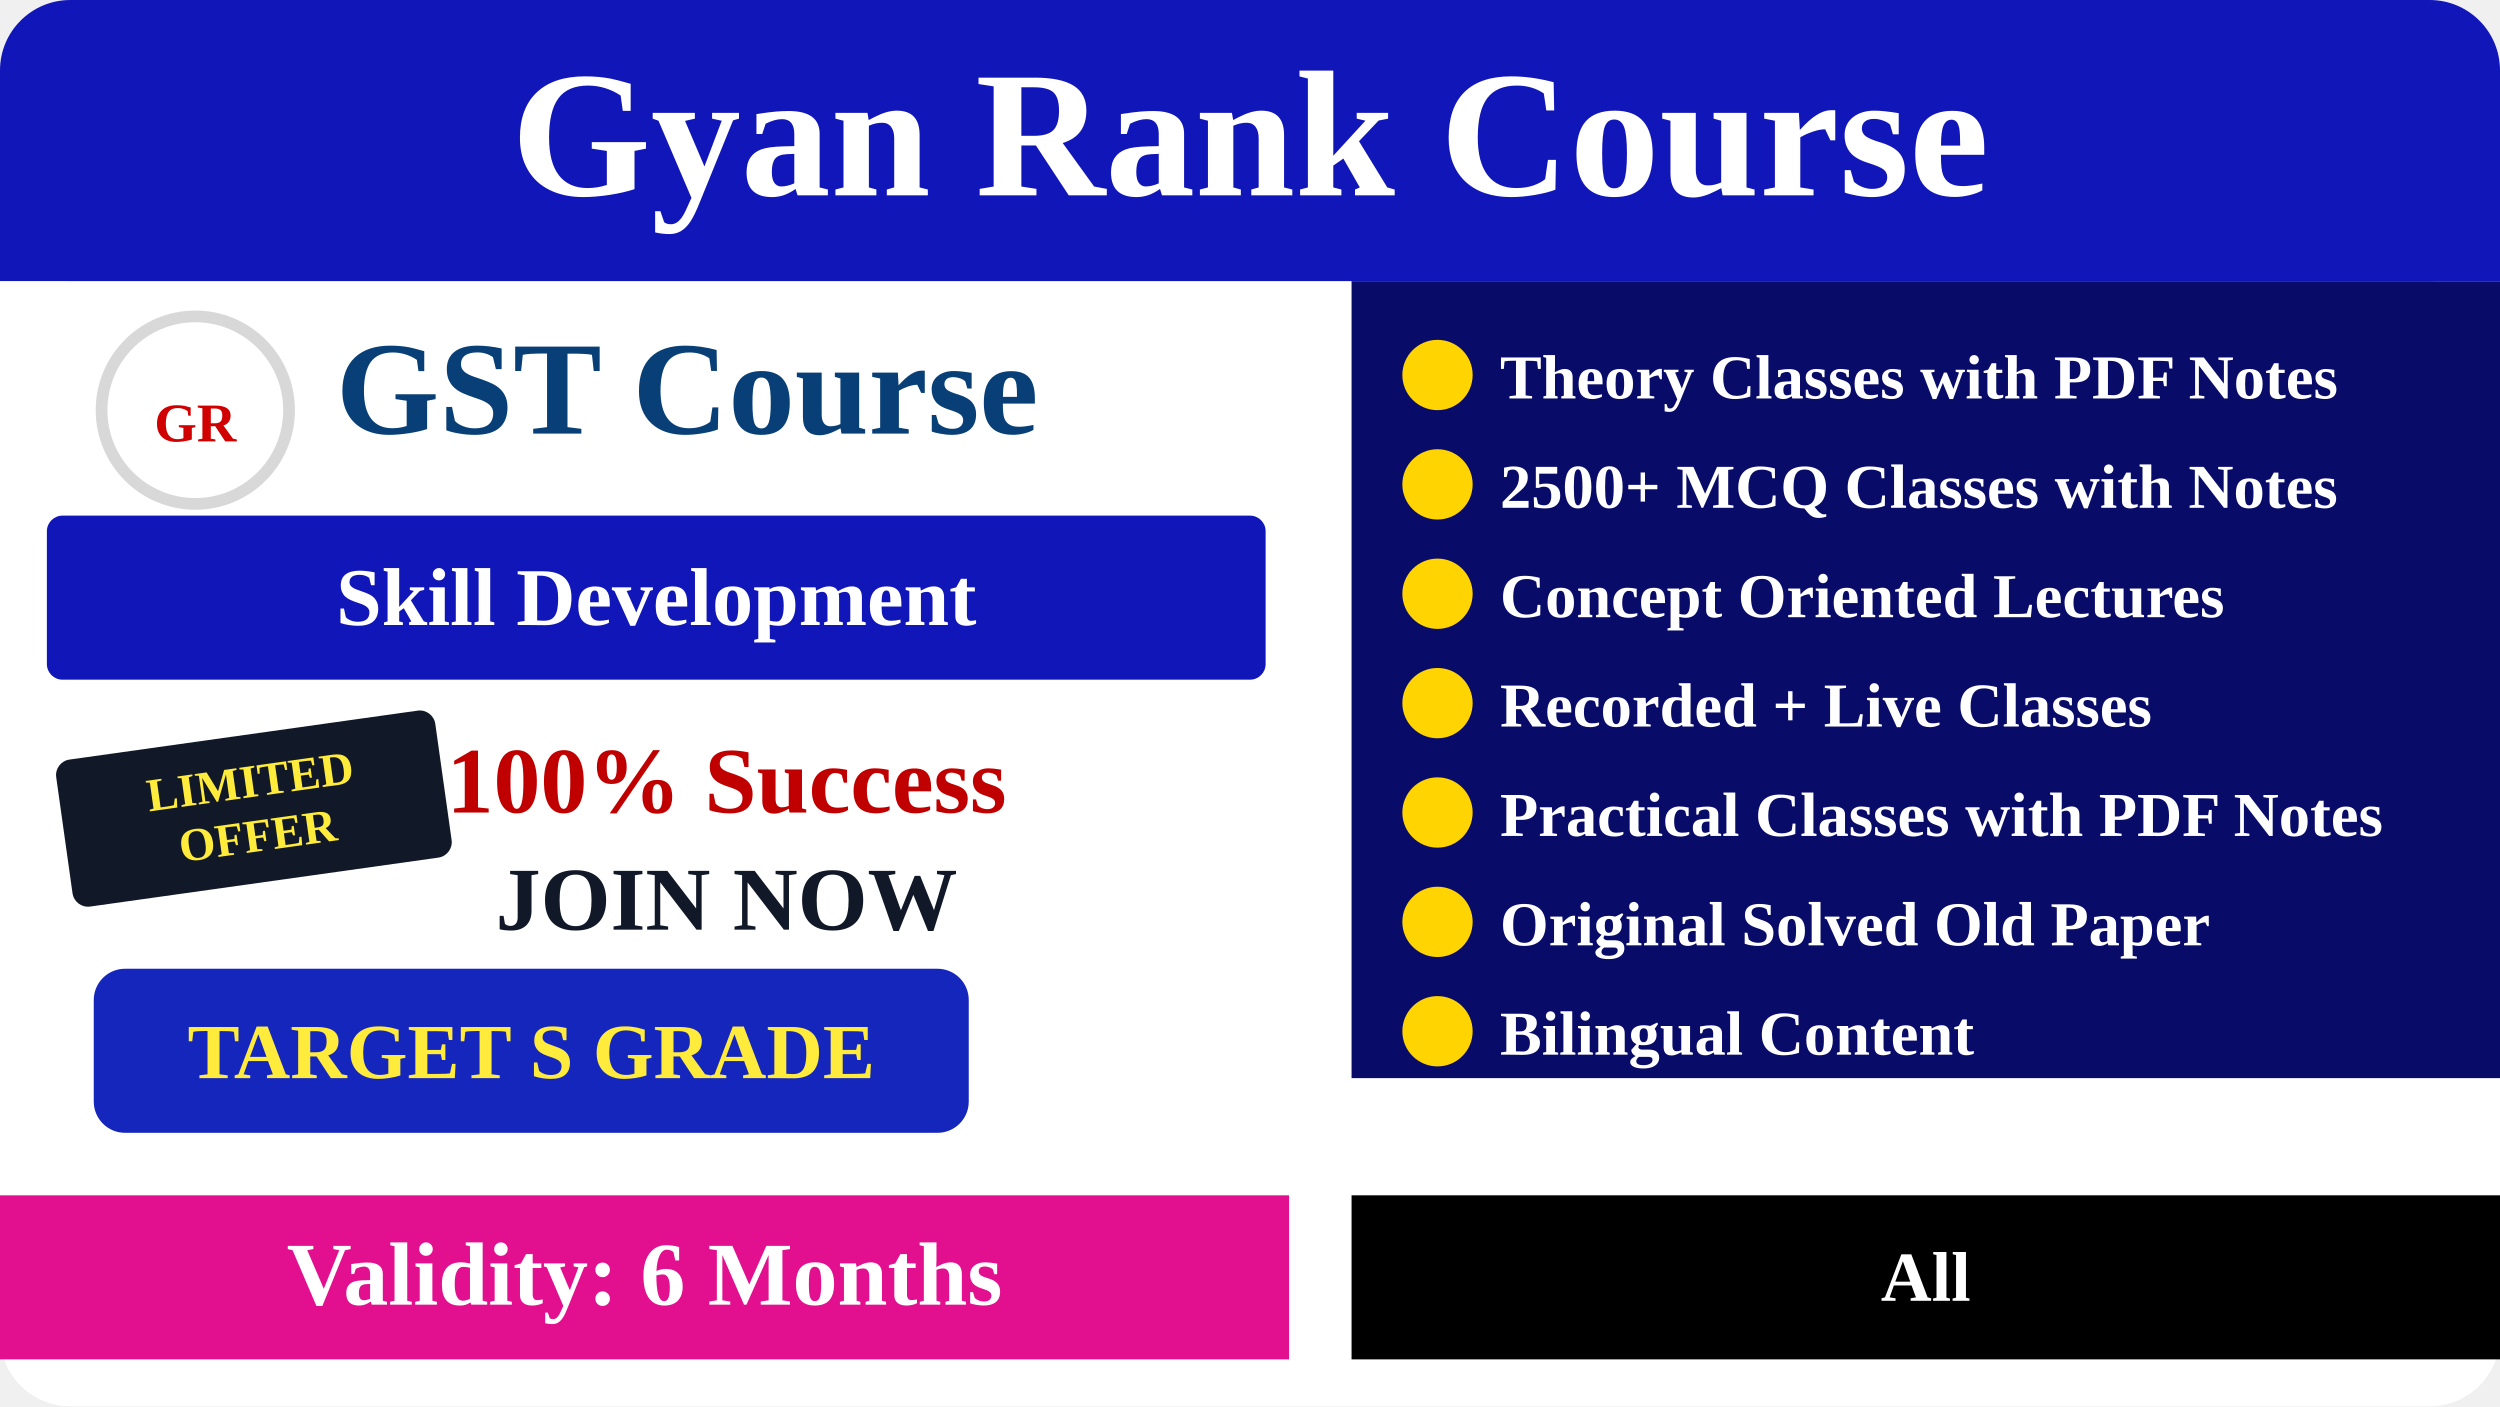
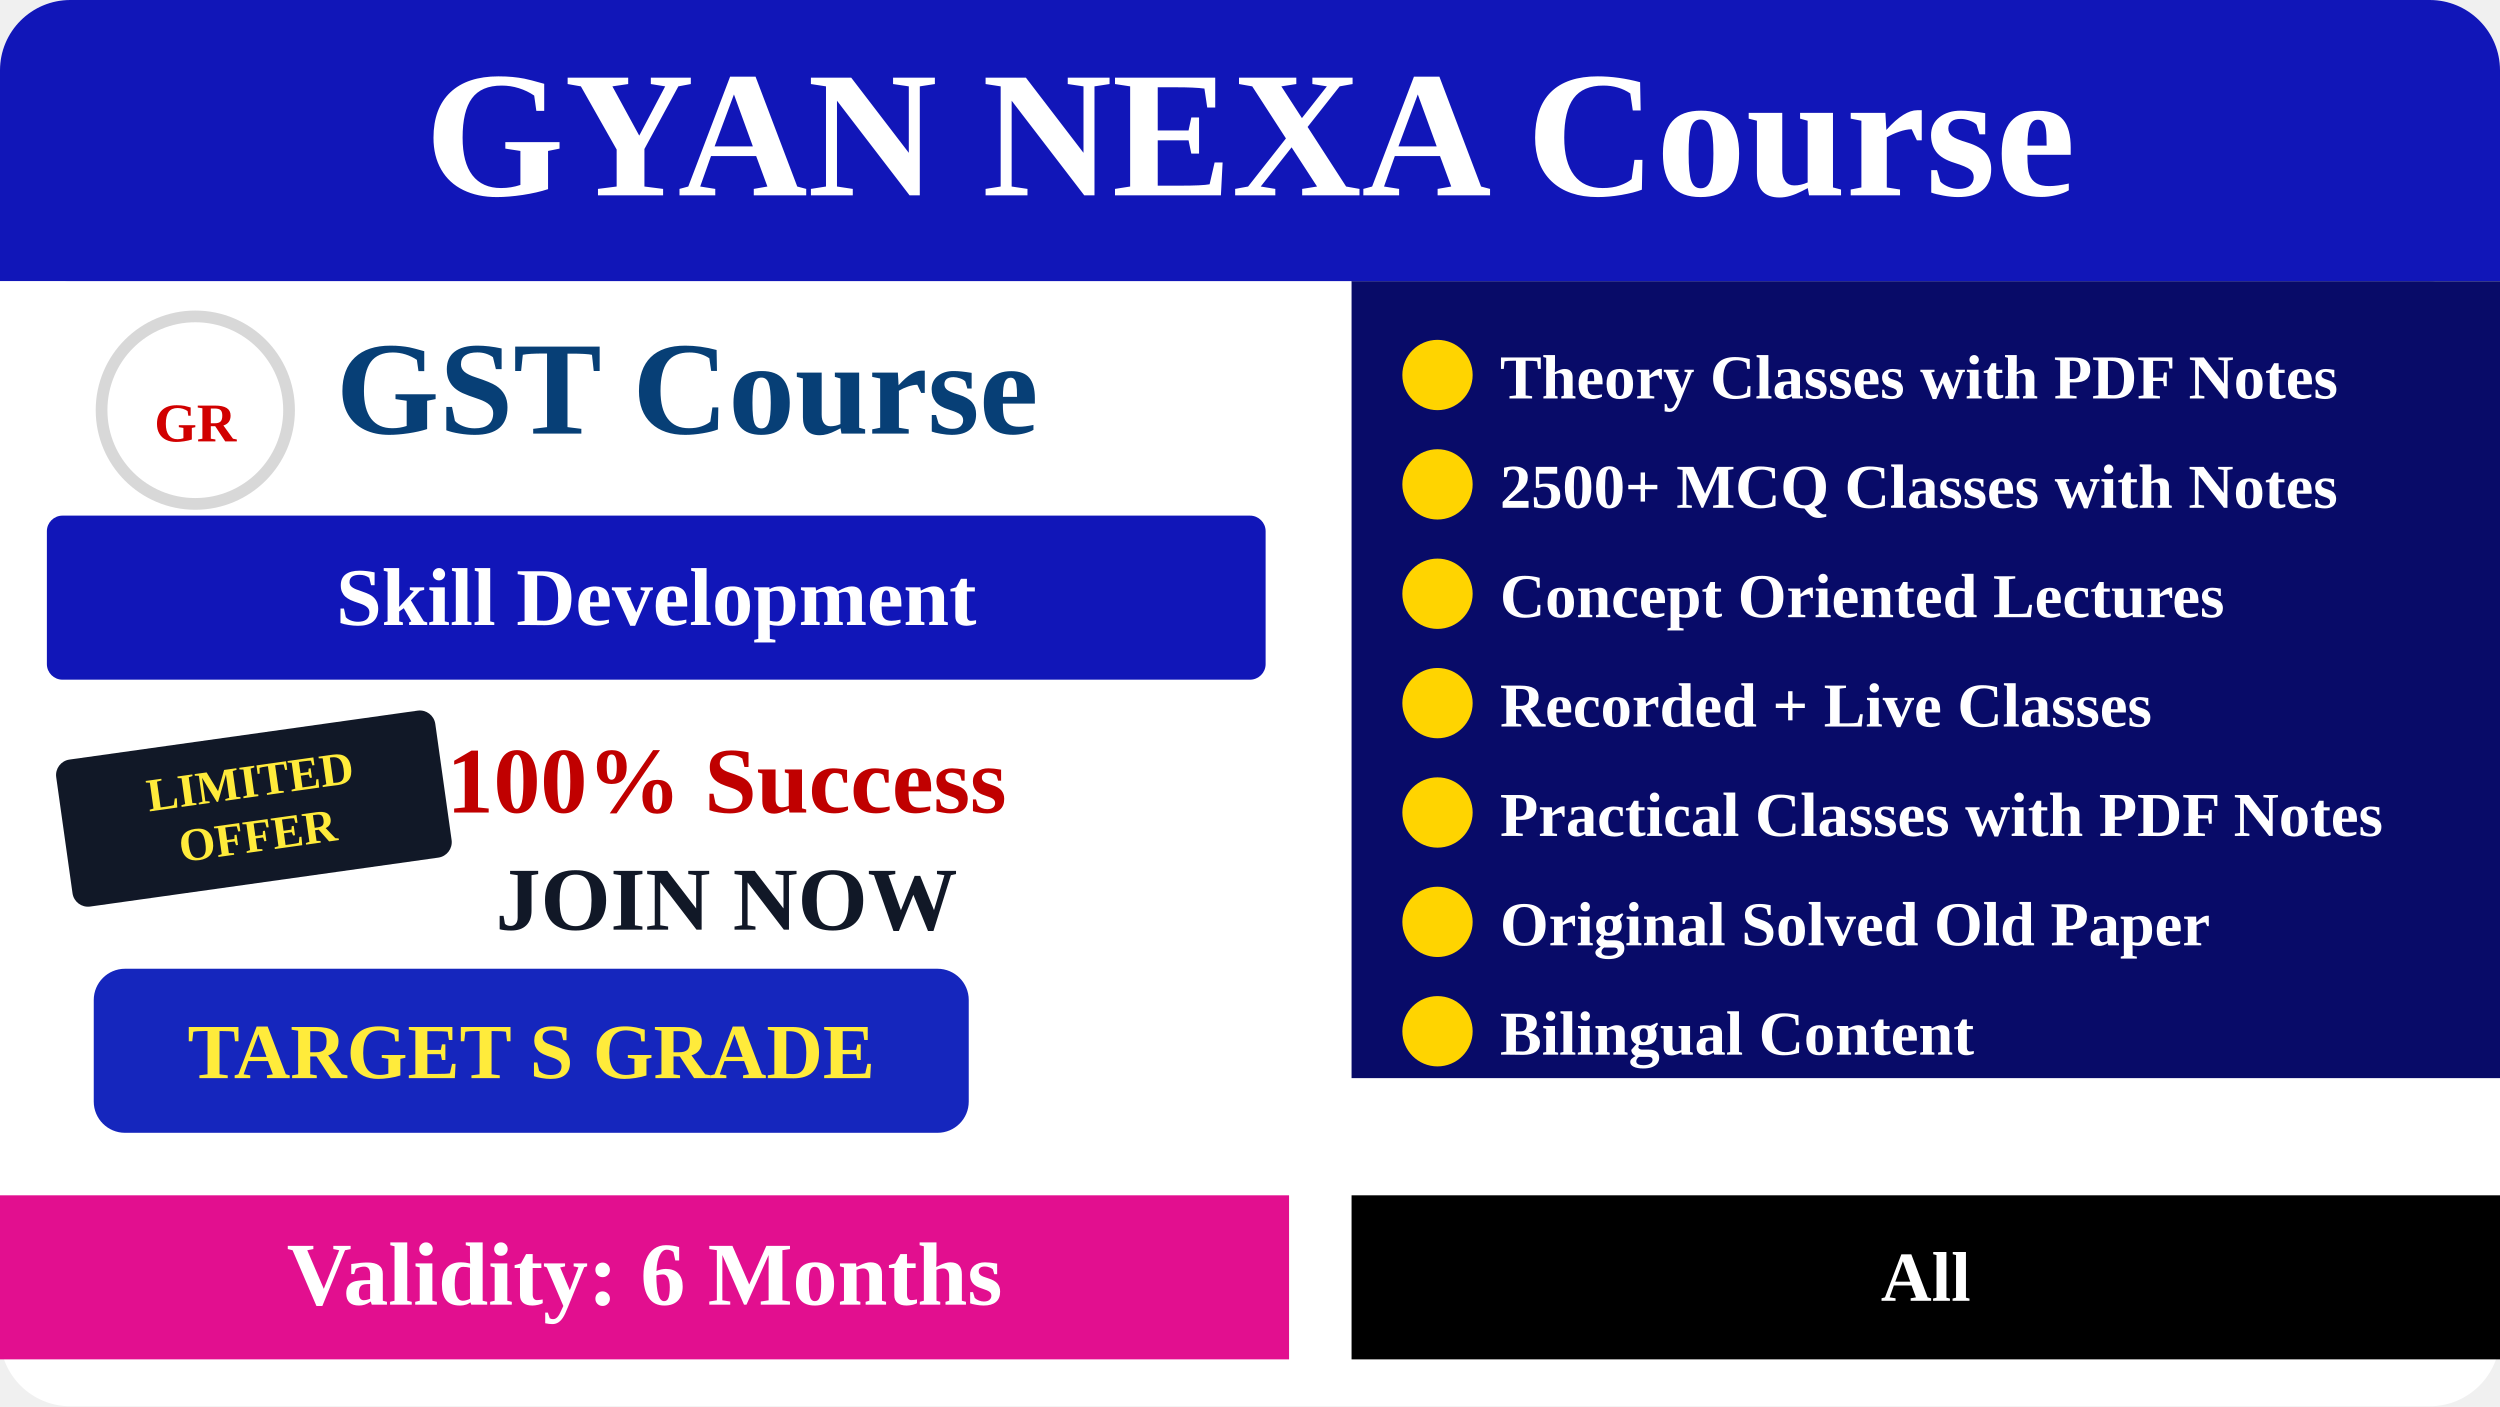
<svg xmlns="http://www.w3.org/2000/svg" width="640" height="360" viewBox="0 0 640 360">
  <rect width="640" height="360" rx="18" fill="#ffffff" />
  <rect x="0" y="0" width="640" height="72" rx="18" fill="#1116b8" />
  <rect x="0" y="54" width="640" height="18" fill="#1116b8" />
-   <text x="320" y="50" text-anchor="middle" font-family="Georgia, Times New Roman, serif" font-size="46" font-weight="900" fill="#ffffff">Gyan Rank Course</text>
+   <text x="320" y="50" text-anchor="middle" font-family="Georgia, Times New Roman, serif" font-size="46" font-weight="900" fill="#ffffff">GYAN NEXA Course</text>
  <rect x="0" y="72" width="346" height="204" fill="#fff" />
  <rect x="346" y="72" width="294" height="204" fill="#080b68" />
  <circle cx="50" cy="105" r="24" fill="#fff" stroke="#d8d8d8" stroke-width="3" />
  <text x="50" y="113" text-anchor="middle" font-family="Times New Roman, Times, serif" font-size="14" font-weight="900" fill="#d10000">GR</text>
  <text x="86" y="111" font-family="Times New Roman, Times, serif" font-size="34" font-weight="900" fill="#073f76">GST Course</text>
  <rect x="12" y="132" width="312" height="42" rx="4" fill="#1116b8" />
  <text x="168" y="160" text-anchor="middle" font-family="Times New Roman, Times, serif" font-size="21" font-weight="900" fill="#fff">Skill Development</text>
  <rect x="16" y="188" width="98" height="38" rx="4" fill="#111827" transform="rotate(-8 65 207)" />
  <text x="65" y="204" text-anchor="middle" font-family="Times New Roman, Times, serif" font-size="12" font-weight="900" fill="#ffeb3b" transform="rotate(-8 65 207)">LIMITED</text>
  <text x="65" y="218" text-anchor="middle" font-family="Times New Roman, Times, serif" font-size="12" font-weight="900" fill="#ffeb3b" transform="rotate(-8 65 207)">OFFER</text>
  <text x="186" y="208" text-anchor="middle" font-family="Times New Roman, Times, serif" font-size="24" font-weight="900" fill="#c00000">100% Success</text>
  <text x="186" y="238" text-anchor="middle" font-family="Times New Roman, Times, serif" font-size="23" font-weight="900" fill="#111827">JOIN NOW</text>
  <rect x="24" y="248" width="224" height="42" rx="8" fill="#1526bd" />
  <text x="136" y="276" text-anchor="middle" font-family="Times New Roman, Times, serif" font-size="20" font-weight="900" fill="#ffeb3b">TARGET S GRADE</text>
  <rect x="0" y="306" width="330" height="42" fill="#e20f8f" />
  <text x="165" y="334" text-anchor="middle" font-family="Times New Roman, Times, serif" font-size="23" font-weight="900" fill="#fff">Validity: 6 Months</text>
  <g font-family="Times New Roman, Times, serif" font-size="16" font-weight="800" fill="#ffffff">
    <circle cx="368" cy="96" r="9" fill="#ffd400" />
    <text x="384" y="102">Theory Classes with PDF Notes</text>
    <circle cx="368" cy="124" r="9" fill="#ffd400" />
    <text x="384" y="130">2500+ MCQ Classes with Notes</text>
    <circle cx="368" cy="152" r="9" fill="#ffd400" />
    <text x="384" y="158">Concept Oriented Lectures</text>
    <circle cx="368" cy="180" r="9" fill="#ffd400" />
    <text x="384" y="186">Recorded + Live Classes</text>
    <circle cx="368" cy="208" r="9" fill="#ffd400" />
    <text x="384" y="214">Practical Classes with PDF Notes</text>
    <circle cx="368" cy="236" r="9" fill="#ffd400" />
    <text x="384" y="242">Original Solved Old Paper</text>
    <circle cx="368" cy="264" r="9" fill="#ffd400" />
    <text x="384" y="270">Bilingual Content</text>
  </g>
  <rect x="346" y="306" width="294" height="42" fill="#000000" />
  <text x="493" y="333" text-anchor="middle" font-family="Times New Roman, Times, serif" font-size="18" font-weight="900" fill="#fff">All</text>
</svg>
